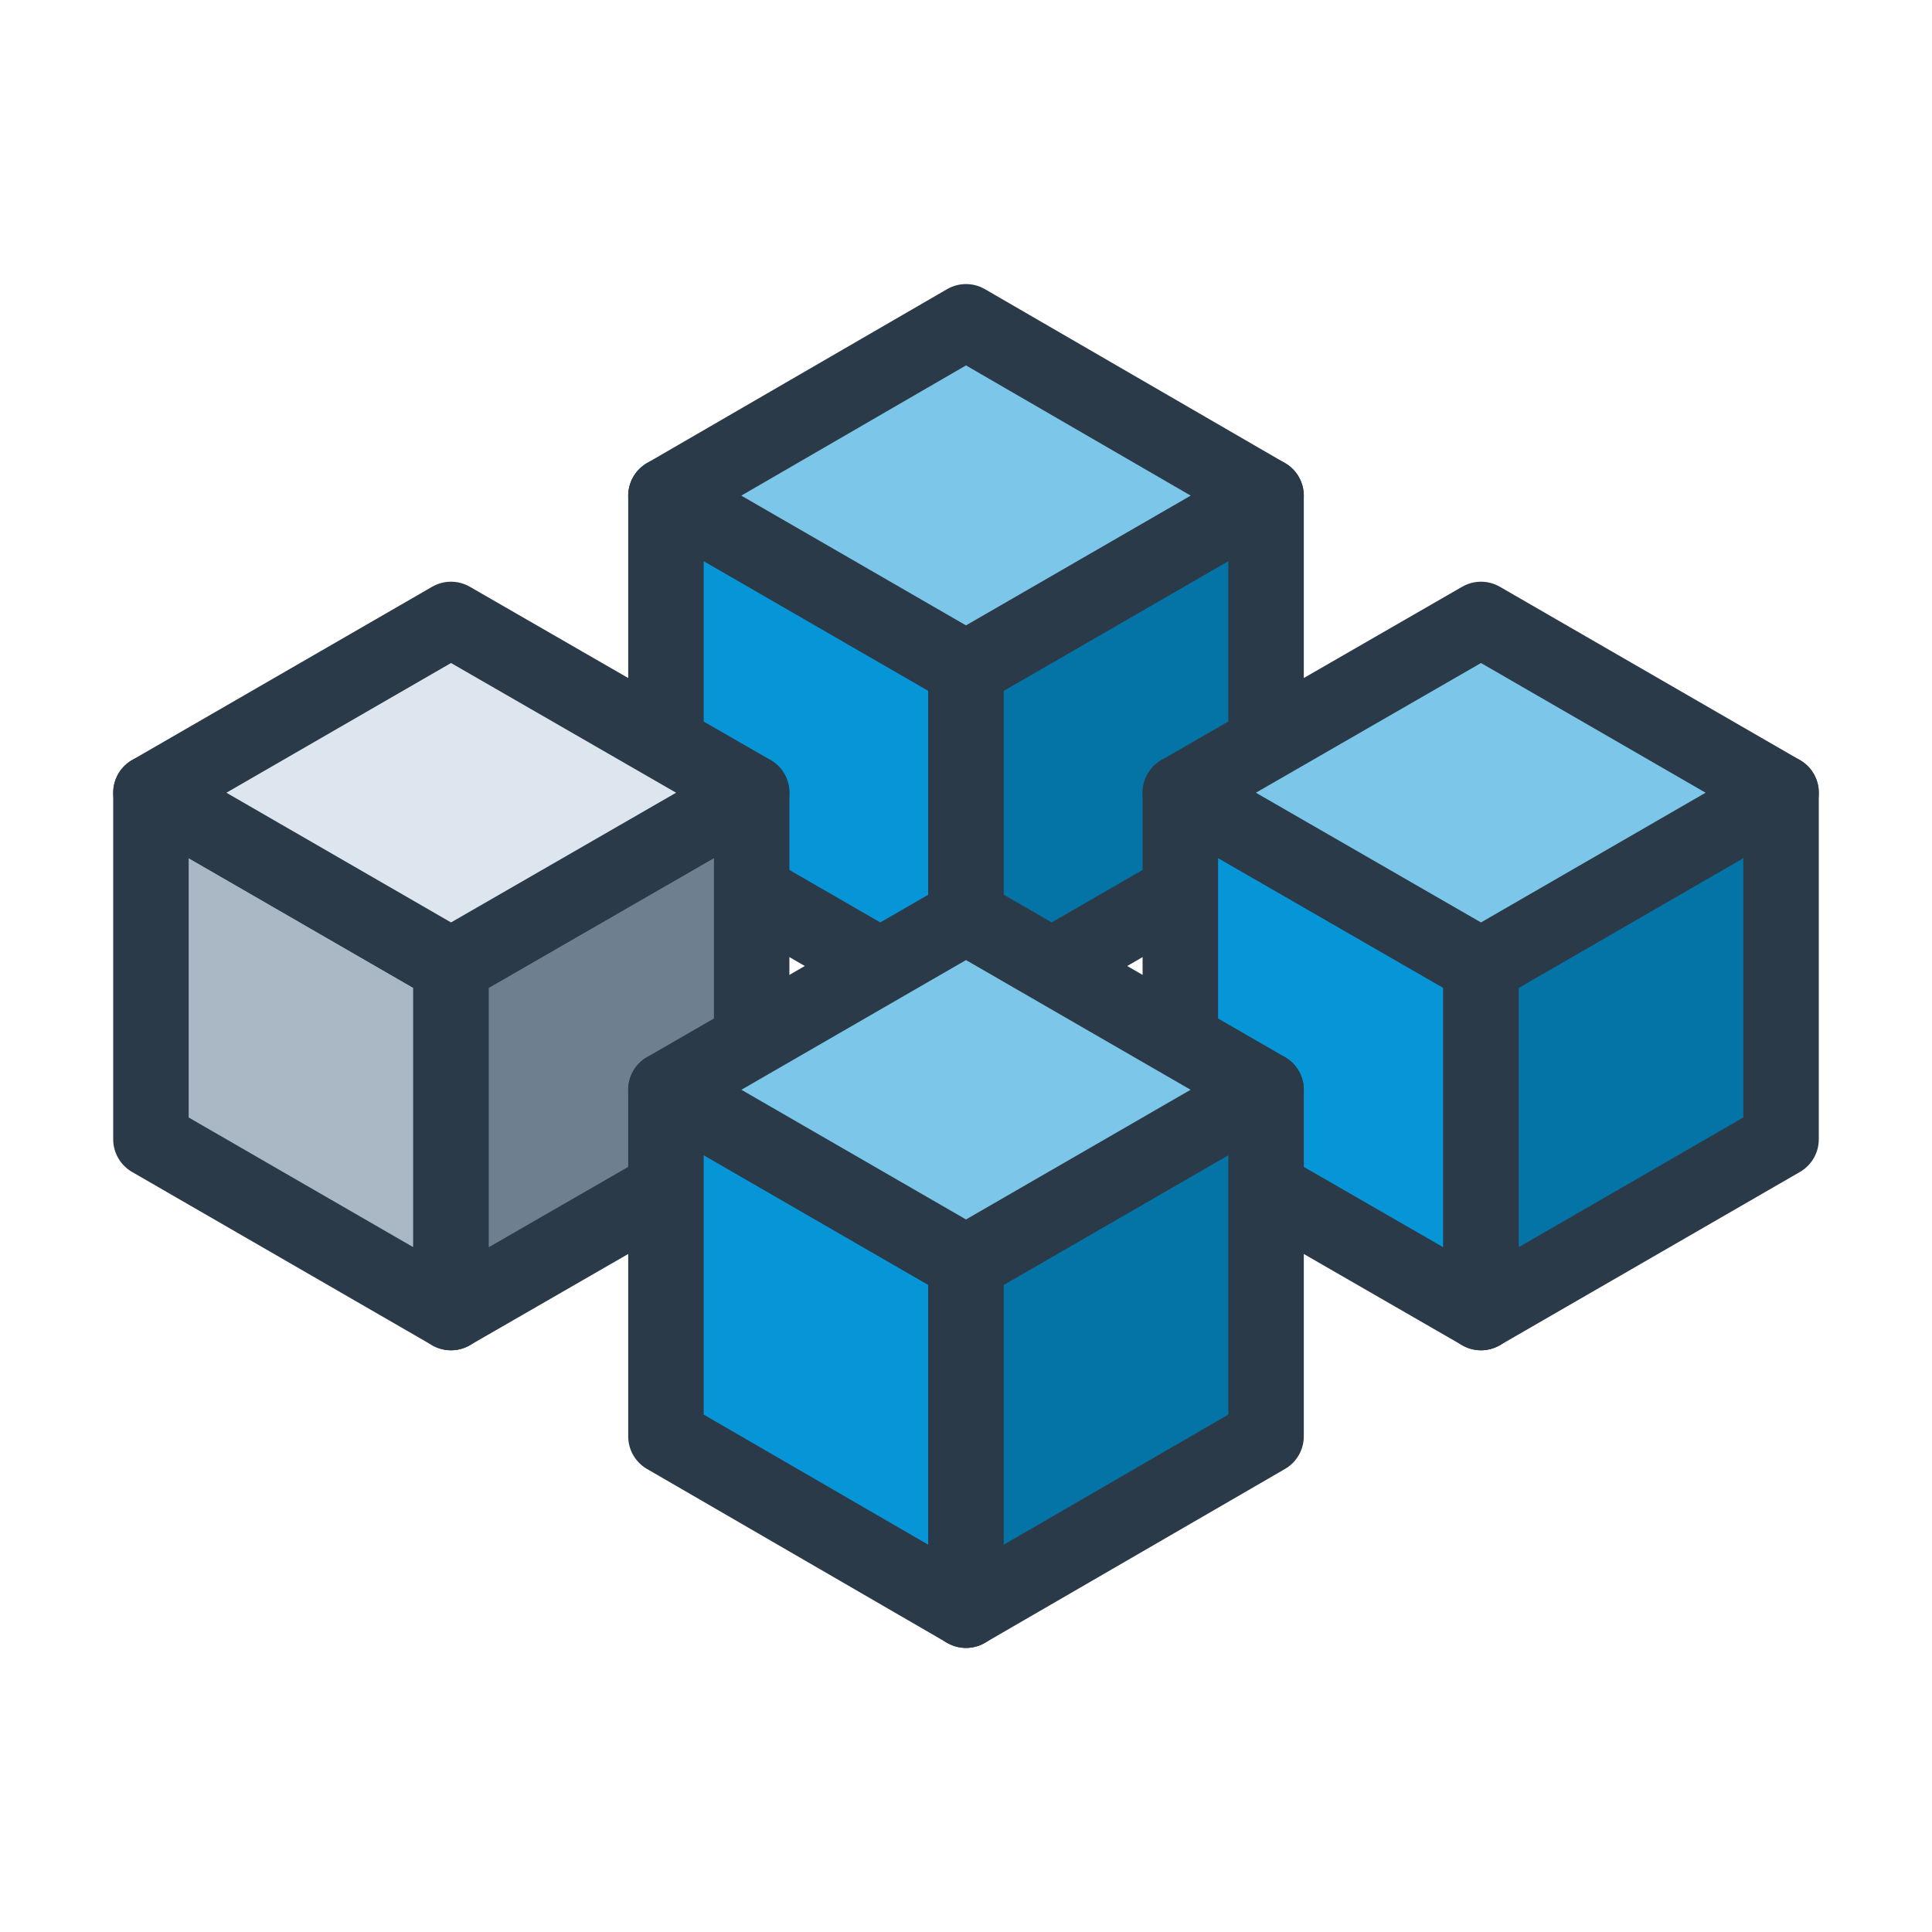
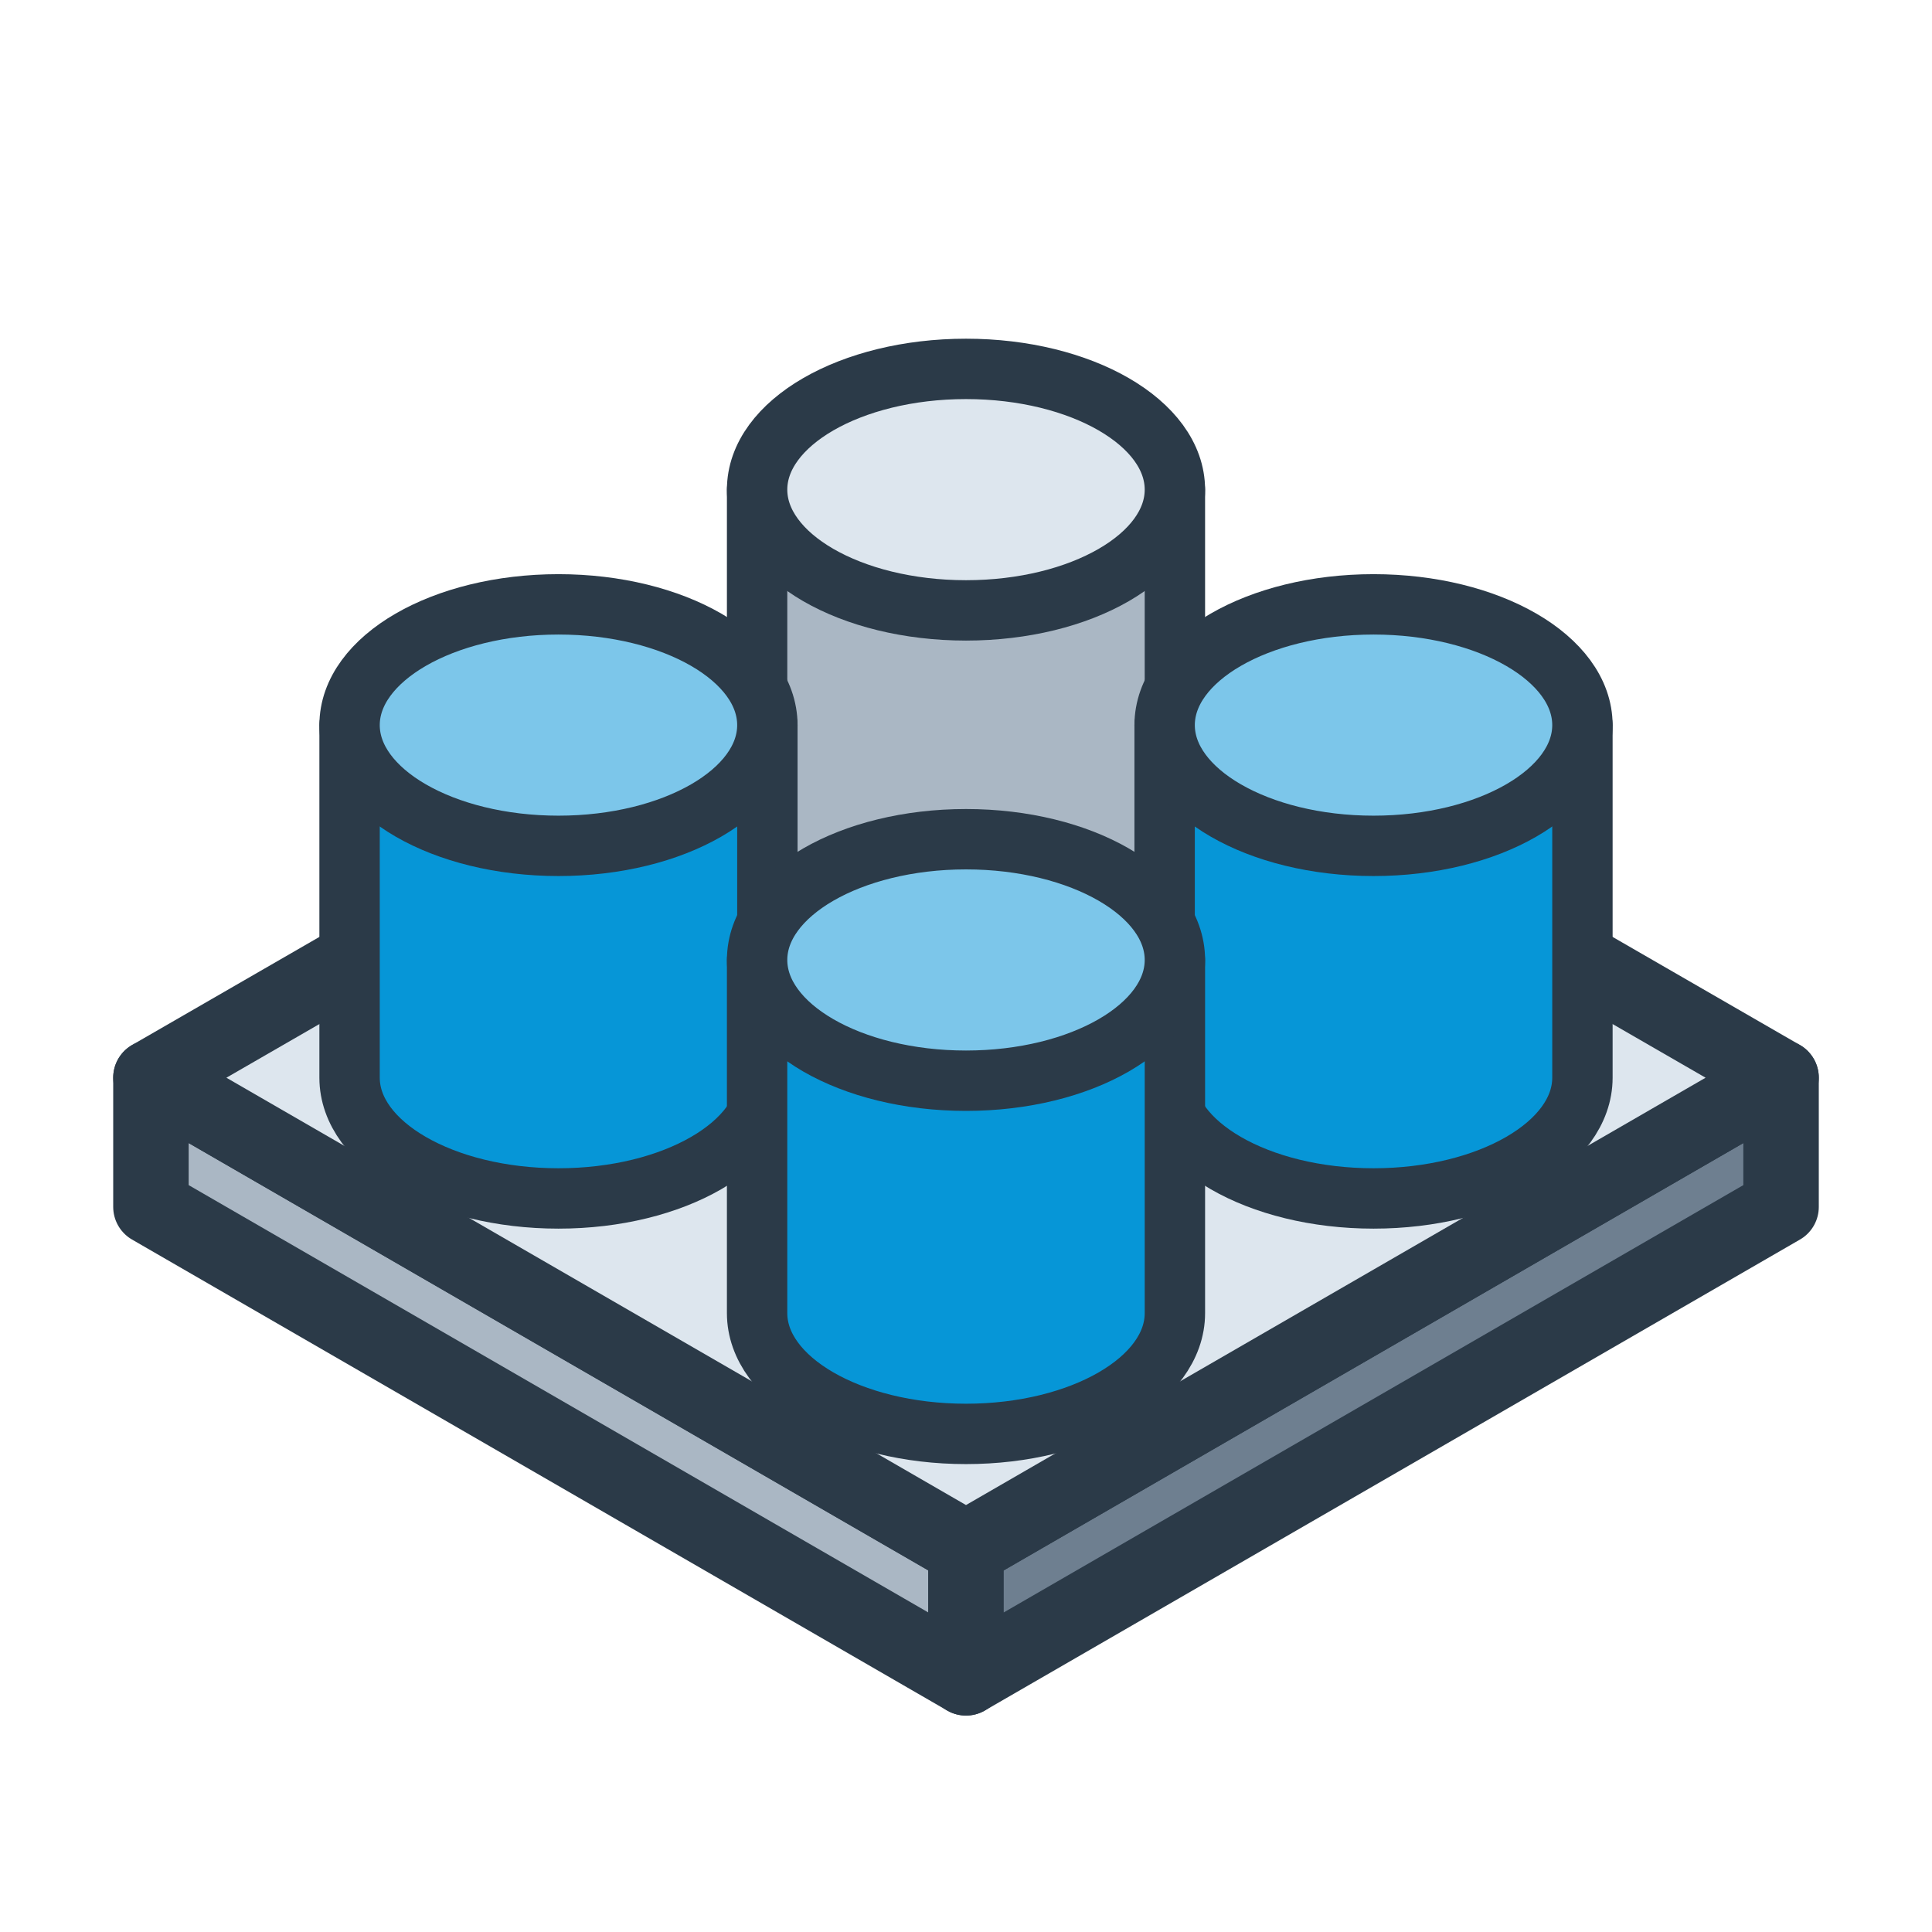
<svg xmlns="http://www.w3.org/2000/svg" viewBox="0 0 32 32" width="32" height="32" color="#2B3A48">
-   <polygon points="11.03,8.21 16,11.08 16,16.82 11.03,13.95" fill="#0696D7" stroke="#2B3A48" stroke-width="1.25" stroke-linejoin="round" />
-   <polygon points="20.97,8.21 16,11.08 16,16.82 20.97,13.95" fill="#0473A6" stroke="#2B3A48" stroke-width="1.25" stroke-linejoin="round" />
-   <polygon points="16,5.33 20.97,8.21 16,11.08 11.03,8.21" fill="#7CC6EA" stroke="#2B3A48" stroke-width="1.25" stroke-linejoin="round" />
-   <polygon points="19.55,13.13 24.53,16 24.53,21.74 19.55,18.87" fill="#0696D7" stroke="#2B3A48" stroke-width="1.25" stroke-linejoin="round" />
-   <polygon points="29.5,13.13 24.53,16 24.53,21.74 29.5,18.87" fill="#0473A6" stroke="#2B3A48" stroke-width="1.25" stroke-linejoin="round" />
-   <polygon points="24.53,10.26 29.5,13.13 24.53,16 19.55,13.13" fill="#7CC6EA" stroke="#2B3A48" stroke-width="1.25" stroke-linejoin="round" />
-   <polygon points="2.5,13.13 7.47,16 7.47,21.74 2.5,18.87" fill="#AAB7C4" stroke="#2B3A48" stroke-width="1.25" stroke-linejoin="round" />
-   <polygon points="12.45,13.13 7.47,16 7.47,21.74 12.45,18.87" fill="#6E7F90" stroke="#2B3A48" stroke-width="1.25" stroke-linejoin="round" />
-   <polygon points="7.47,10.26 12.45,13.13 7.47,16 2.5,13.13" fill="#DDE6EE" stroke="#2B3A48" stroke-width="1.25" stroke-linejoin="round" />
-   <polygon points="11.03,18.05 16,20.92 16,26.67 11.03,23.79" fill="#0696D7" stroke="#2B3A48" stroke-width="1.25" stroke-linejoin="round" />
-   <polygon points="20.97,18.05 16,20.92 16,26.67 20.97,23.79" fill="#0473A6" stroke="#2B3A48" stroke-width="1.25" stroke-linejoin="round" />
-   <polygon points="16,15.18 20.97,18.05 16,20.92 11.03,18.05" fill="#7CC6EA" stroke="#2B3A48" stroke-width="1.25" stroke-linejoin="round" />
+   <polygon points="2.5,17.85 16,25.65 16,27.79 2.5,19.99" fill="#AAB7C4" stroke="#2B3A48" stroke-width="1.25" stroke-linejoin="round" />
+   <polygon points="29.5,17.85 16,25.65 16,27.79 29.5,19.99" fill="#6E7F90" stroke="#2B3A48" stroke-width="1.25" stroke-linejoin="round" />
+   <polygon points="16,10.06 29.5,17.85 16,25.65 2.5,17.85" fill="#DDE6EE" stroke="#2B3A48" stroke-width="1.25" stroke-linejoin="round" />
+   <path d="M12.54,8.11 L12.54,13.95 A3.46,2 0 0 0 19.46,13.95 L19.46,8.11 Z" fill="#AAB7C4" stroke="#2B3A48" stroke-width="1" stroke-linecap="round" stroke-linejoin="round" />
+   <ellipse cx="16" cy="8.11" rx="3.46" ry="2" fill="#DDE6EE" stroke="#2B3A48" stroke-width="1" />
+   <path d="M5.79,12.01 L5.79,17.85 A3.46,2 0 0 0 12.71,17.85 L12.71,12.01 Z" fill="#0696D7" stroke="#2B3A48" stroke-width="1" stroke-linecap="round" stroke-linejoin="round" />
+   <ellipse cx="9.25" cy="12.01" rx="3.46" ry="2" fill="#7CC6EA" stroke="#2B3A48" stroke-width="1" />
+   <path d="M19.29,12.01 L19.29,17.85 A3.46,2 0 0 0 26.21,17.85 L26.21,12.01 Z" fill="#0696D7" stroke="#2B3A48" stroke-width="1" stroke-linecap="round" stroke-linejoin="round" />
+   <ellipse cx="22.75" cy="12.01" rx="3.46" ry="2" fill="#7CC6EA" stroke="#2B3A48" stroke-width="1" />
+   <path d="M12.54,15.9 L12.54,21.75 A3.46,2 0 0 0 19.46,21.75 L19.46,15.9 Z" fill="#0696D7" stroke="#2B3A48" stroke-width="1" stroke-linecap="round" stroke-linejoin="round" />
+   <ellipse cx="16" cy="15.9" rx="3.46" ry="2" fill="#7CC6EA" stroke="#2B3A48" stroke-width="1" />
</svg>
